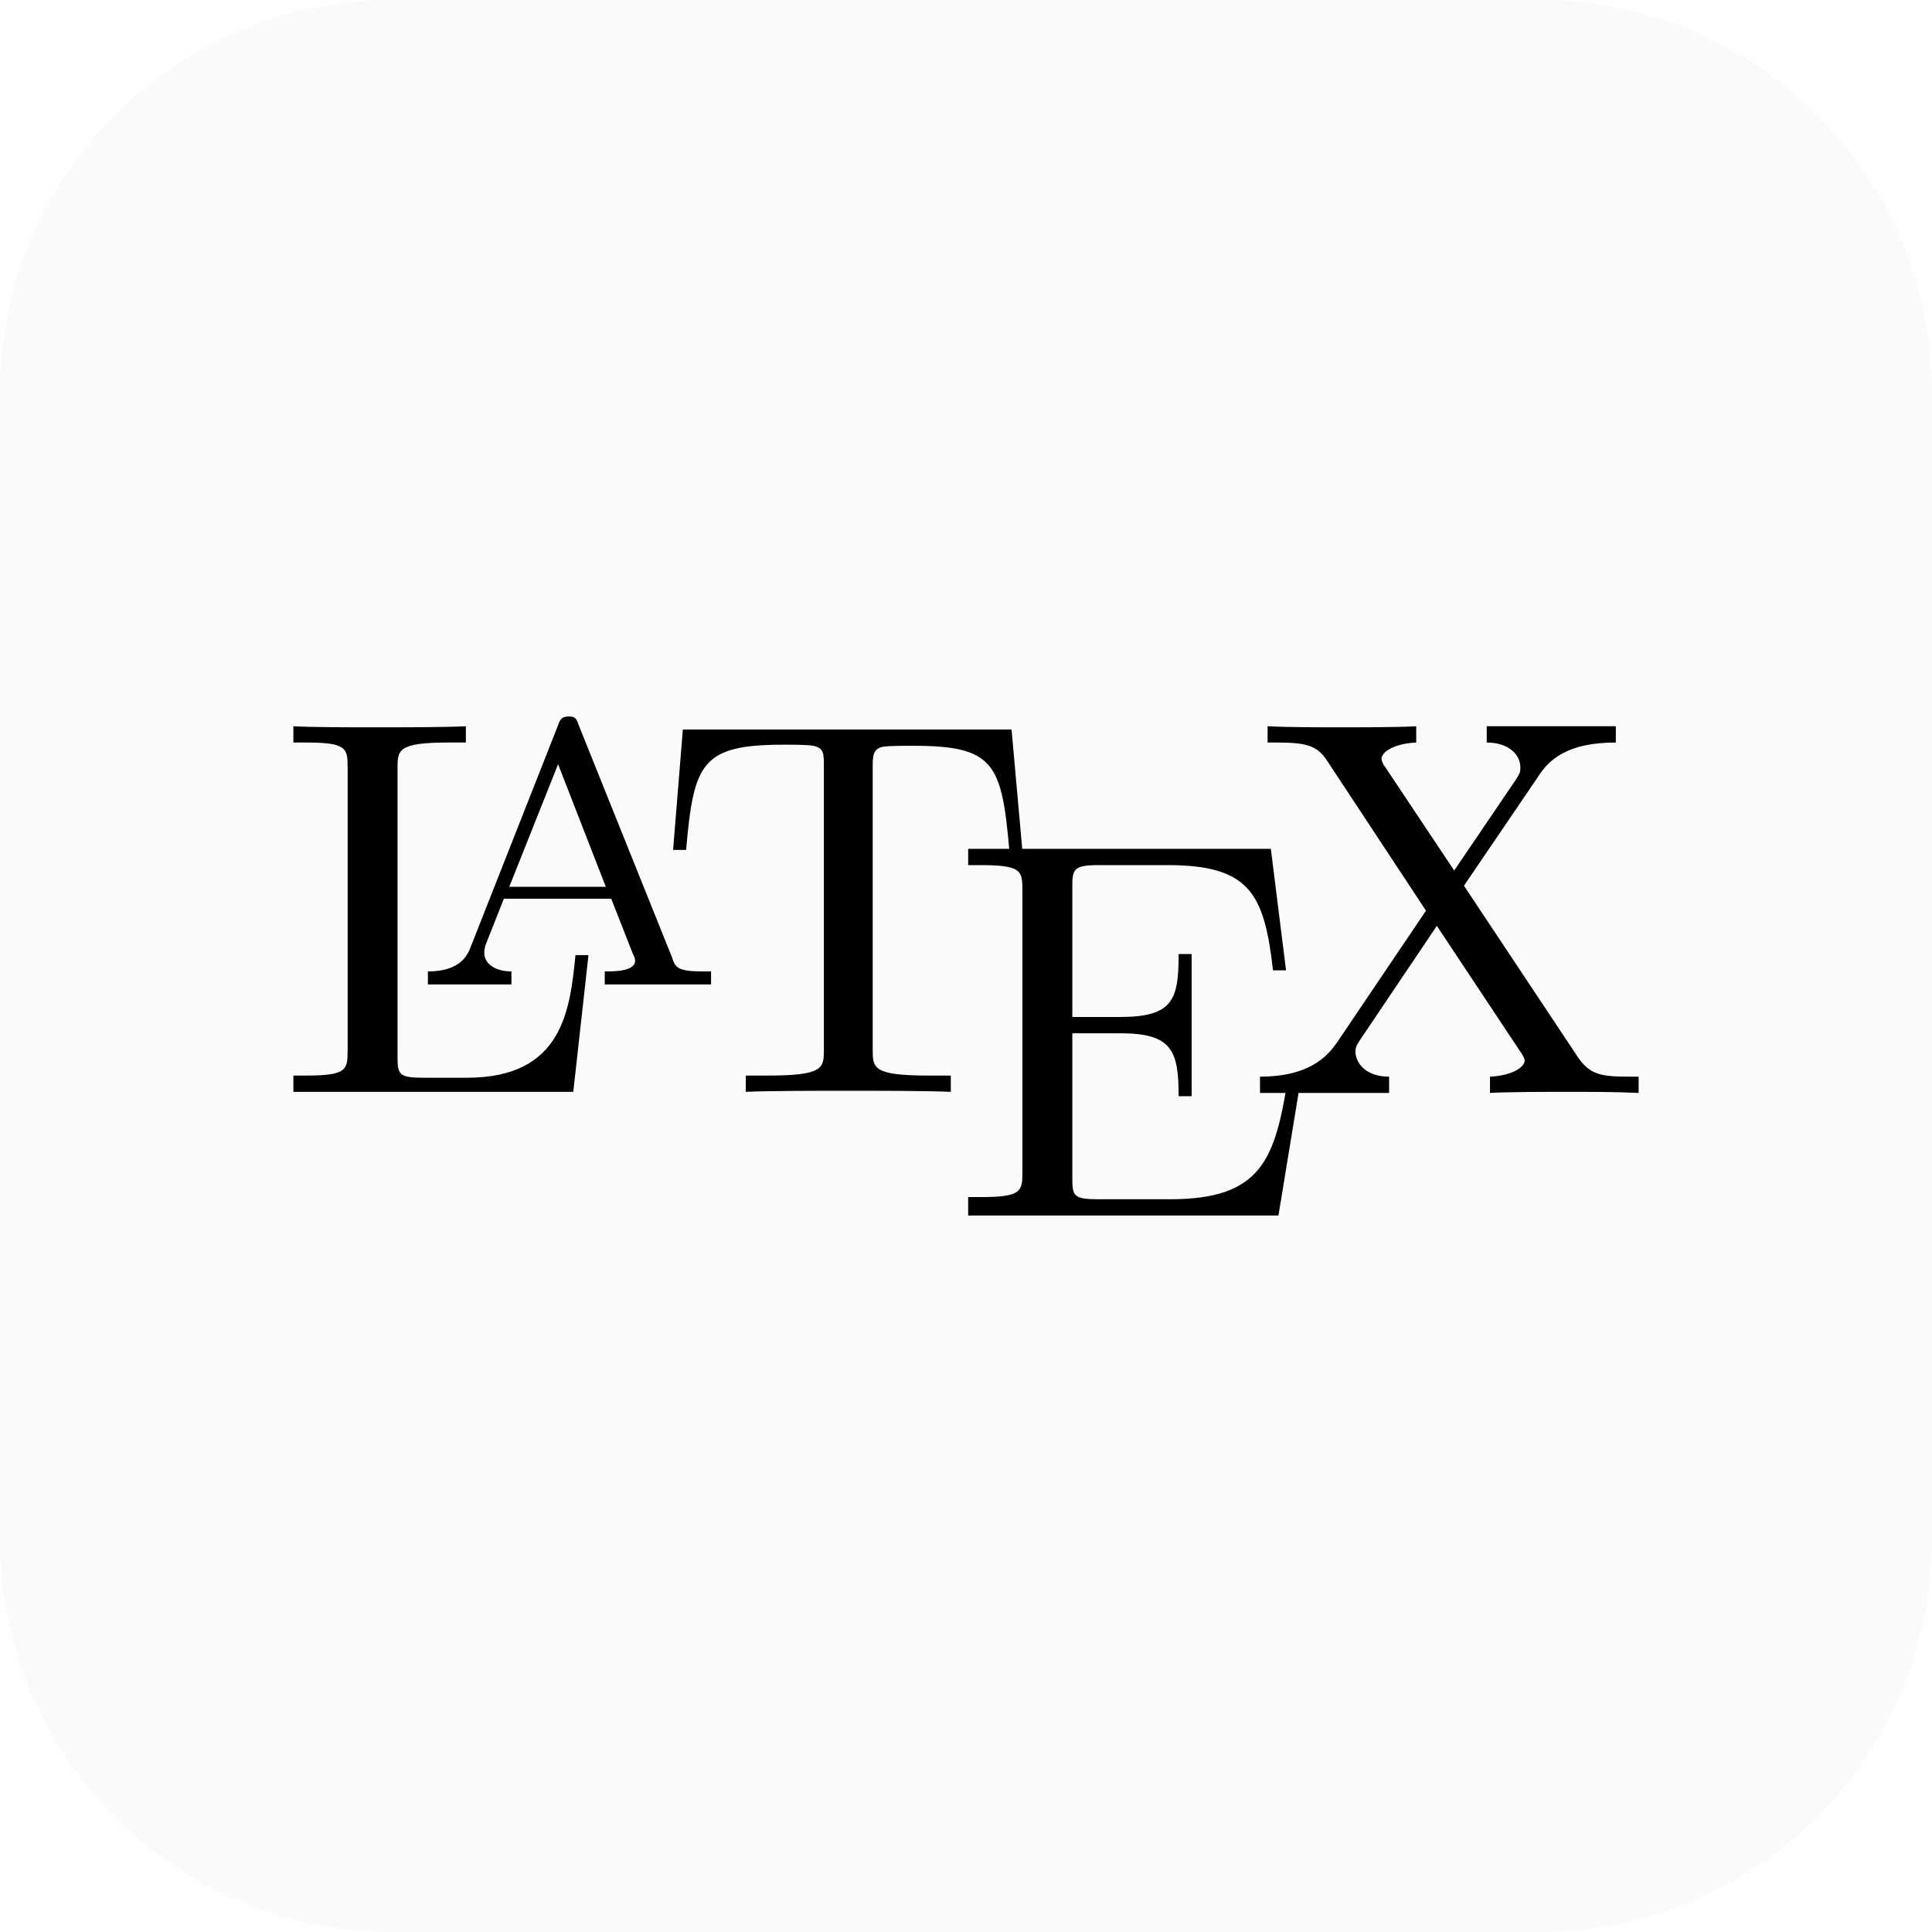
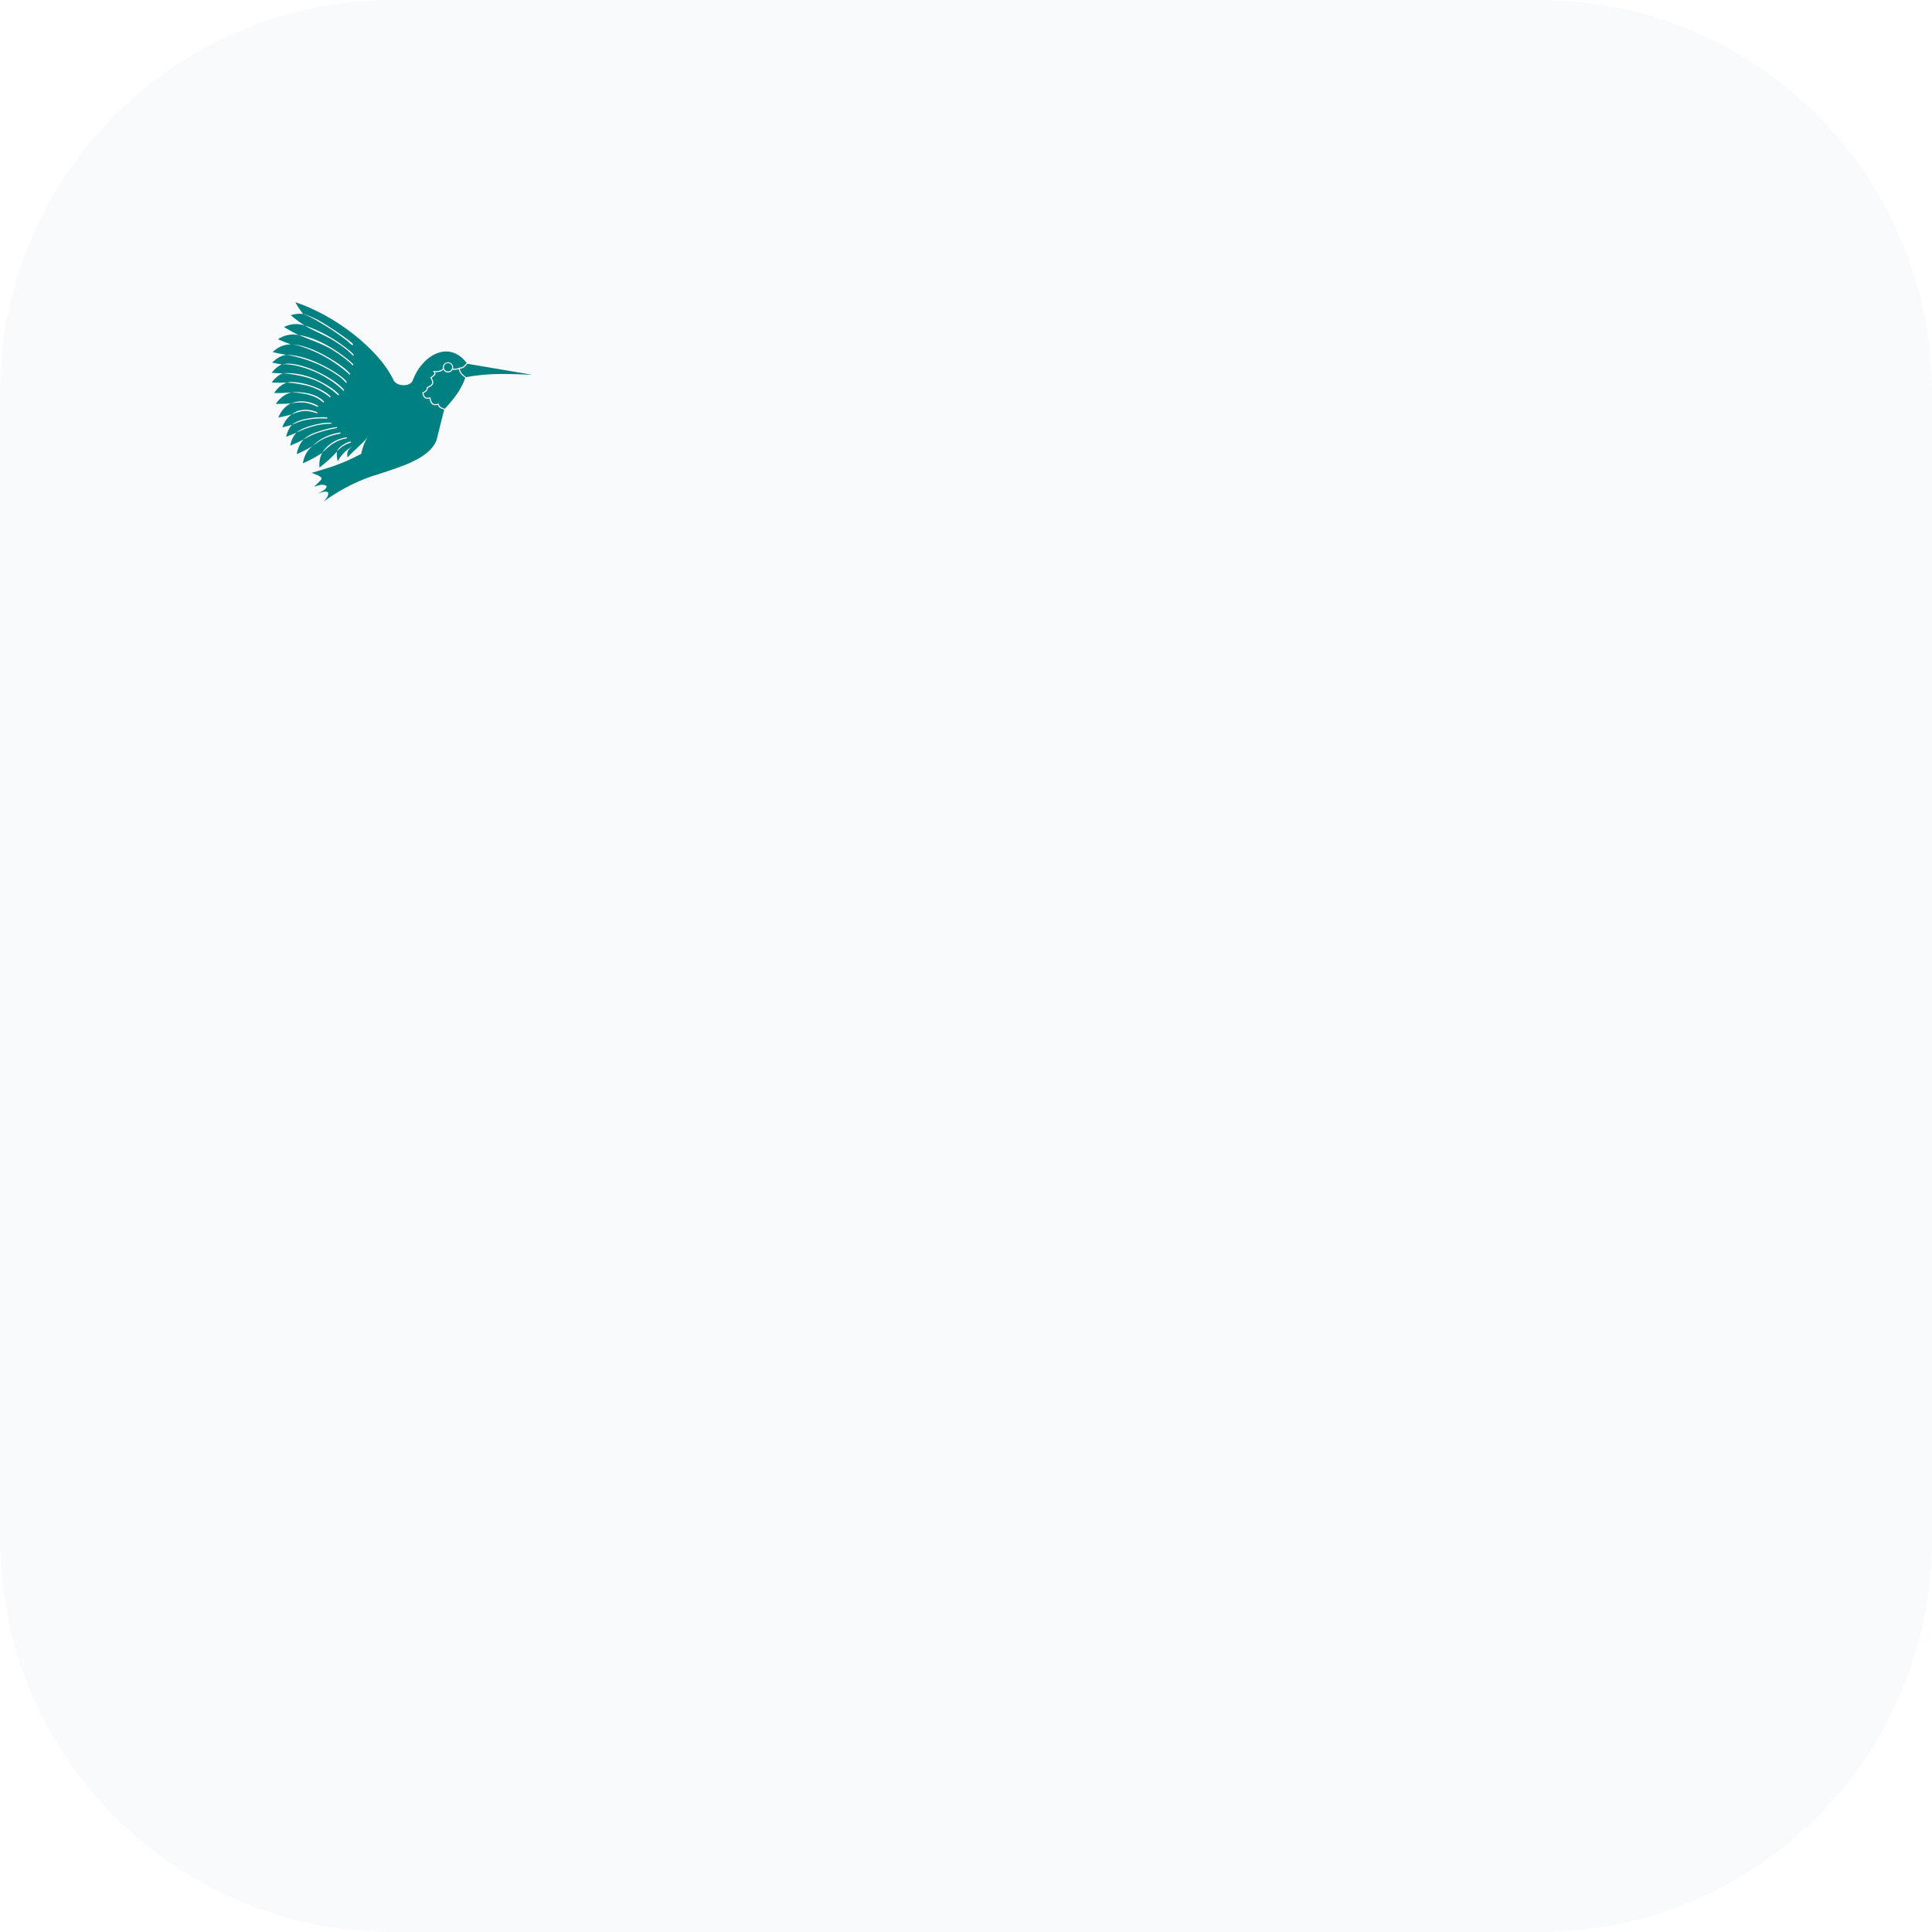
<svg xmlns="http://www.w3.org/2000/svg" viewBox="0 0 128 128" role="img">
  <rect width="128" height="128" rx="26" fill="#f8fafc" />
  <svg x="18" y="18" width="92" height="92" viewBox="0 0 128 128" preserveAspectRatio="xMidYMid meet">
-     <path d="M29.2 63H28c-.5 5.1-1.2 11.3-10 11.3h-4c-2.3 0-2.4-.3-2.4-2V45.8c0-1.7 0-2.4 4.7-2.4h1.6v-1.5c-1.9.1-6.3.1-8.4.1c-1.9 0-5.8 0-7.5-.1v1.5h1.1c3.8 0 3.9.5 3.9 2.3v26.1c0 1.8-.1 2.3-3.9 2.3H2v1.5h25.8z" />
-     <path d="M28.3 41.8c-.2-.6-.3-.8-.9-.8s-.8.2-1 .8l-8 20.3c-.3.8-.9 2.4-4 2.4v1.2h7.7v-1.2c-1.5 0-2.5-.7-2.5-1.7c0-.2 0-.3.1-.7l1.7-4.3h9.9l2 5.1c.1.2.2.4.2.6c0 1-1.9 1-2.8 1v1.2h9.8v-1.2h-.7c-2.3 0-2.6-.3-2.9-1.3zm-1.9 3.6l4.4 11.3h-8.9z" />
-     <path d="M68.2 42.2H37.9L37 53.3h1.2c.7-8 1.4-9.7 9-9.7c.9 0 2.2 0 2.7.1c1 .2 1 .7 1 1.9v26.1c0 1.7 0 2.4-5.2 2.4h-2v1.5c2-.1 7.1-.1 9.4-.1s7.4 0 9.5.1v-1.5h-2c-5.2 0-5.2-.7-5.2-2.4v-26c0-1 0-1.7.9-1.9c.5-.1 1.9-.1 2.8-.1c7.5 0 8.2 1.6 8.9 9.7h1.2z" />
-     <path d="M94.9 74.2h-1.2c-1.2 7.6-2.4 11.3-10.9 11.3h-6.6c-2.3 0-2.4-.3-2.4-2V70.2h4.4c4.8 0 5.4 1.6 5.4 5.8h1.2V62.9h-1.2c0 4.2-.5 5.8-5.4 5.8h-4.4v-12c0-1.6.1-2 2.4-2h6.4c7.6 0 8.9 2.7 9.7 9.7h1.2l-1.4-11.2H64.2v1.5h1.1c3.8 0 3.9.5 3.9 2.3v26c0 1.8-.1 2.3-3.9 2.3h-1.1V87h28.6z" />
-     <path d="m109.9 56.6l6.8-10c1-1.6 2.7-3.2 7.2-3.2v-1.5H112v1.5c2 0 3.1 1.1 3.1 2.3c0 .5-.1.6-.4 1.1l-5.7 8.4l-6.4-9.6c-.1-.1-.3-.5-.3-.7c0-.6 1.1-1.4 3.2-1.5v-1.5c-1.7.1-5.3.1-7.2.1c-1.5 0-4.6 0-6.5-.1v1.5h.9c2.7 0 3.7.3 4.6 1.7l9.1 13.8l-8.1 12c-.7 1-2.2 3.3-7.2 3.3v1.5H103v-1.5c-2.3 0-3.1-1.4-3.1-2.3c0-.4.1-.6.5-1.2l7-10.4l7.9 11.9c.1.2.2.4.2.5c0 .6-1.1 1.4-3.2 1.5v1.5c1.7-.1 5.4-.1 7.2-.1c2.1 0 4.4 0 6.5.1v-1.5h-.9c-2.6 0-3.6-.2-4.7-1.8z" />
+     <path fill="#008080" d="M2.176 2.814c.233.42.476.78.73 1.09c.247-.013 1.132.456 1.312.523c.508.282 1.063.63 1.567.966c.505.337.96.662 1.272.9c.156.12.278.218.352.286a.5.5 0 0 1 .078.082l.01.021a.06.06 0 0 1-.004.047a.06.06 0 0 1-.04.03h-.028c-.057 0-.203-.163-.497-.415a23.5 23.5 0 0 0-2.759-1.827c-.504-.28-.956-.542-1.264-.613a2.3 2.3 0 0 0-.36-.025a2.7 2.7 0 0 0-.788.133c.494.414.91.716 1.28.949c-.57-.182-1.182-.21-1.902.133c.526.329.967.567 1.354.745c1.103.156 2.258.696 3.224 1.309c.483.307.904.615 1.219.867c.157.125.29.237.39.328c.098.091.174.154.197.21c.03.073-.019.104-.084.058c-.032-.022-.088-.102-.184-.191a7 7 0 0 0-.384-.327a14 14 0 0 0-1.209-.857c-.893-.562-2.232-1.013-3.173-1.397a2.46 2.46 0 0 0-1.906.39c.449.2.837.349 1.182.463c.812 0 1.892.365 2.935.922c1.042.556 2.04 1.214 2.523 1.774c.066.077-.016.126-.074.07c-.52-.495-1.463-1.204-2.498-1.756c-.639-.337-2.153-1.01-2.886-1.01l.004.002c-.567.02-1.13.195-1.679.716c.477.118.885.196 1.244.249c-.44.088-.87.3-1.289.722q.485.103.882.162a2.5 2.5 0 0 0-.923.78c.373.03.703.042 1 .044c-.36.166-.696.43-.996.85c.533.027.98.025 1.364.003c-.422.172-.812.464-1.145.968c.662.01 1.188-.022 1.628-.076l-.006.002c.99-.073 2.297.127 2.962.847c.052.057-.024.118-.072.074c-.648-.58-1.493-.827-2.89-.921h-.002c-.543.149-1.046.446-1.46 1.074c.536.008.982-.013 1.366-.05c-.469.257-.873.644-1.139 1.306c.483-.092.888-.19 1.237-.292c-.363.265-.668.636-.873 1.194q.484-.108.871-.221a2.5 2.5 0 0 0-.513 1.095c.352-.13.655-.254.926-.377c-.257.3-.453.681-.55 1.19c.495-.199.899-.388 1.238-.568c-.31.333-.543.76-.635 1.356a12 12 0 0 0 1.442-.744c-.433.362-.764.843-.879 1.587c.788-.348 1.339-.663 1.767-.955c-.184.372-.282.806-.235 1.348c.762-.584 1.243-1.056 1.602-1.473c-.024.269-.003.56.077.884c.546-.939 1.089-1.212 1.65-1.526c-.895.451-.762.79-.762 1.184c.683-.72 1.635-1.482 1.927-1.96c-.39.585-.547 1.14-.65 1.63c-1.993 1.054-3.207 1.329-4.568 1.75c.528.194 1.093.383.859.652l-.624.622c.399-.124.805-.3 1.158-.059c-.035.327-.447.492-.8.683c.621-.224.756-.172.92-.12c.081.393-.203.603-.388.862c1.565-1.19 3.606-2.13 5.044-2.522c2.022-.681 4.63-1.389 5.339-3.115l.712-2.847l-.004.004c-.111-.034-.246-.063-.35-.133a.65.65 0 0 1-.235-.297c-.252.065-.44.03-.56-.088c-.117-.117-.167-.296-.203-.491c-.203.041-.362.016-.467-.077c-.116-.101-.17-.26-.198-.444l-.008-.039l.037-.015a.8.8 0 0 0 .302-.194a.26.26 0 0 0 .07-.225l-.006-.037l.03-.016c.163-.093.345-.169.428-.28a.27.27 0 0 0 .053-.21a.9.9 0 0 0-.155-.357l-.027-.04l.04-.027c.118-.09.244-.179.308-.26q.048-.06.047-.11c0-.033-.015-.07-.064-.117l-.098-.094l.135.006q.321.015.538-.053a.5.5 0 0 0 .274-.197c-.007-.033-.02-.063-.02-.098a.484.484 0 0 1 .967 0c0 .044-.015.084-.026.125c.177.014.347.01.507-.06l.002.001l.035-.013c.236-.085.334.045.72-.456c-1.69-2.19-4.157-.635-4.977 1.622c-.21.576-1.405.578-1.751 0c-1.37-2.95-5.53-6.068-9.07-7.218m.86 2.145c.906.293 1.913.782 2.77 1.328c.43.273.813.543 1.114.779s.566.473.62.575s0 .14-.082.06c-.081-.078-.303-.32-.6-.553a14 14 0 0 0-1.106-.777c-.775-.49-1.982-.958-2.716-1.412m-1.7 2.7c1.116.014 2.35.447 3.434.997a11.5 11.5 0 0 1 1.395.83c.372.263.672.524.734.657c.061.134-.02.13-.087.055a4.4 4.4 0 0 0-.704-.626a11.5 11.5 0 0 0-1.385-.826C3.76 8.264 2.439 7.82 1.336 7.66zm14.916.772a.381.381 0 1 0 0 .762a.381.381 0 0 0 0-.762M1.7 8.478c.822.072 1.72.368 2.534.75c1.086.509 2.035 1.158 2.434 1.667c.035.045-.014.131-.08.062c-.428-.44-1.322-1.131-2.397-1.635c-.913-.421-2.282-.87-3.262-.78c.251-.03.497-.088.771-.064m16.339.01c-.366.475-.53.423-.703.464c.094.43.35.586.585.77l-.06.012c2.315-.447 4.186-.286 6.139-.236zm-.178 1.246h-.002l-.004.016zm-.625-.757a1.2 1.2 0 0 1-.563.059a.48.48 0 0 1-.42.26a.48.48 0 0 1-.435-.278a.6.6 0 0 1-.274.188a1.6 1.6 0 0 1-.493.055c.02.035.054.068.055.104a.27.27 0 0 1-.069.174c-.073.092-.189.17-.295.248q.13.21.149.362a.4.4 0 0 1-.07.284c-.106.14-.288.21-.439.293a.37.37 0 0 1-.09.268a.9.9 0 0 1-.297.198c.027.156.074.283.154.354c.086.076.211.103.425.047l.055-.014l.01.055c.033.207.088.385.187.483c.1.099.244.135.503.055l.049-.015l.016.048a.52.52 0 0 0 .209.282c.087.06.247.112.358.147c.798-.869 1.525-1.772 1.884-2.86c-.225-.177-.506-.338-.609-.797m-16.23.386c1.165-.08 2.283.196 3.202.626c.92.43 1.658.939 1.974 1.307c.075.087-.019.12-.072.072a8.2 8.2 0 0 0-1.947-1.29c-.904-.414-2.193-.644-3.157-.715m.864.802c.61.02 1.24.155 1.806.352c.756.262 1.421.614 1.747.98c.045.05-.007.127-.074.069c-.349-.304-.961-.693-1.706-.951c-.574-.195-1.613-.369-2.268-.397c.197-.022.292-.06.495-.053m1.05 1.788c.423.034.886.133 1.341.407c.043.026.049.136-.049.09c-.856-.402-1.326-.49-2.457-.31c.386-.128.74-.221 1.164-.187zm-.04.788c.4-.035.784-.002 1.297.204c.044.018.08.126-.033.094c-.857-.243-1.167-.328-2.287.104a1.84 1.84 0 0 1 1.023-.402m1.285.687c.317-.023.635-.026.934.006c.052.006.055.105-.006.102a8 8 0 0 0-1.837.115c-.243.046-.423.043-1.405.458c.287-.233.794-.452 1.385-.56a9 9 0 0 1 .93-.12zm1.28.49c.099.003.062.104.006.103c-.728-.01-1.304.132-1.875.295a10 10 0 0 0-1.318.525c.283-.23.713-.457 1.291-.622c.579-.166 1.248-.326 1.896-.302zm.528.398c.036-.005.105.084.018.1c-.73.137-1.244.267-1.794.454c-.216.074-.58.207-1.243.587c.26-.269.656-.492 1.213-.68a10.6 10.6 0 0 1 1.806-.46zm.311.507c.075-.012.097.087.02.102c-1.217.241-1.76.556-2.54 1.144c.504-.523 1.297-1.051 2.52-1.246m.595.448c.087-.013.11.087.021.1c-.872.13-1.477.553-2.255 1.33c.295-.493 1.004-1.24 2.234-1.43m.372.39c.046-.006.114.073.023.1a2.6 2.6 0 0 0-.669.3c-.182.118-.3.2-.597.507c.111-.245.296-.434.542-.59c.247-.157.509-.293.7-.317z" />
  </svg>
</svg>
